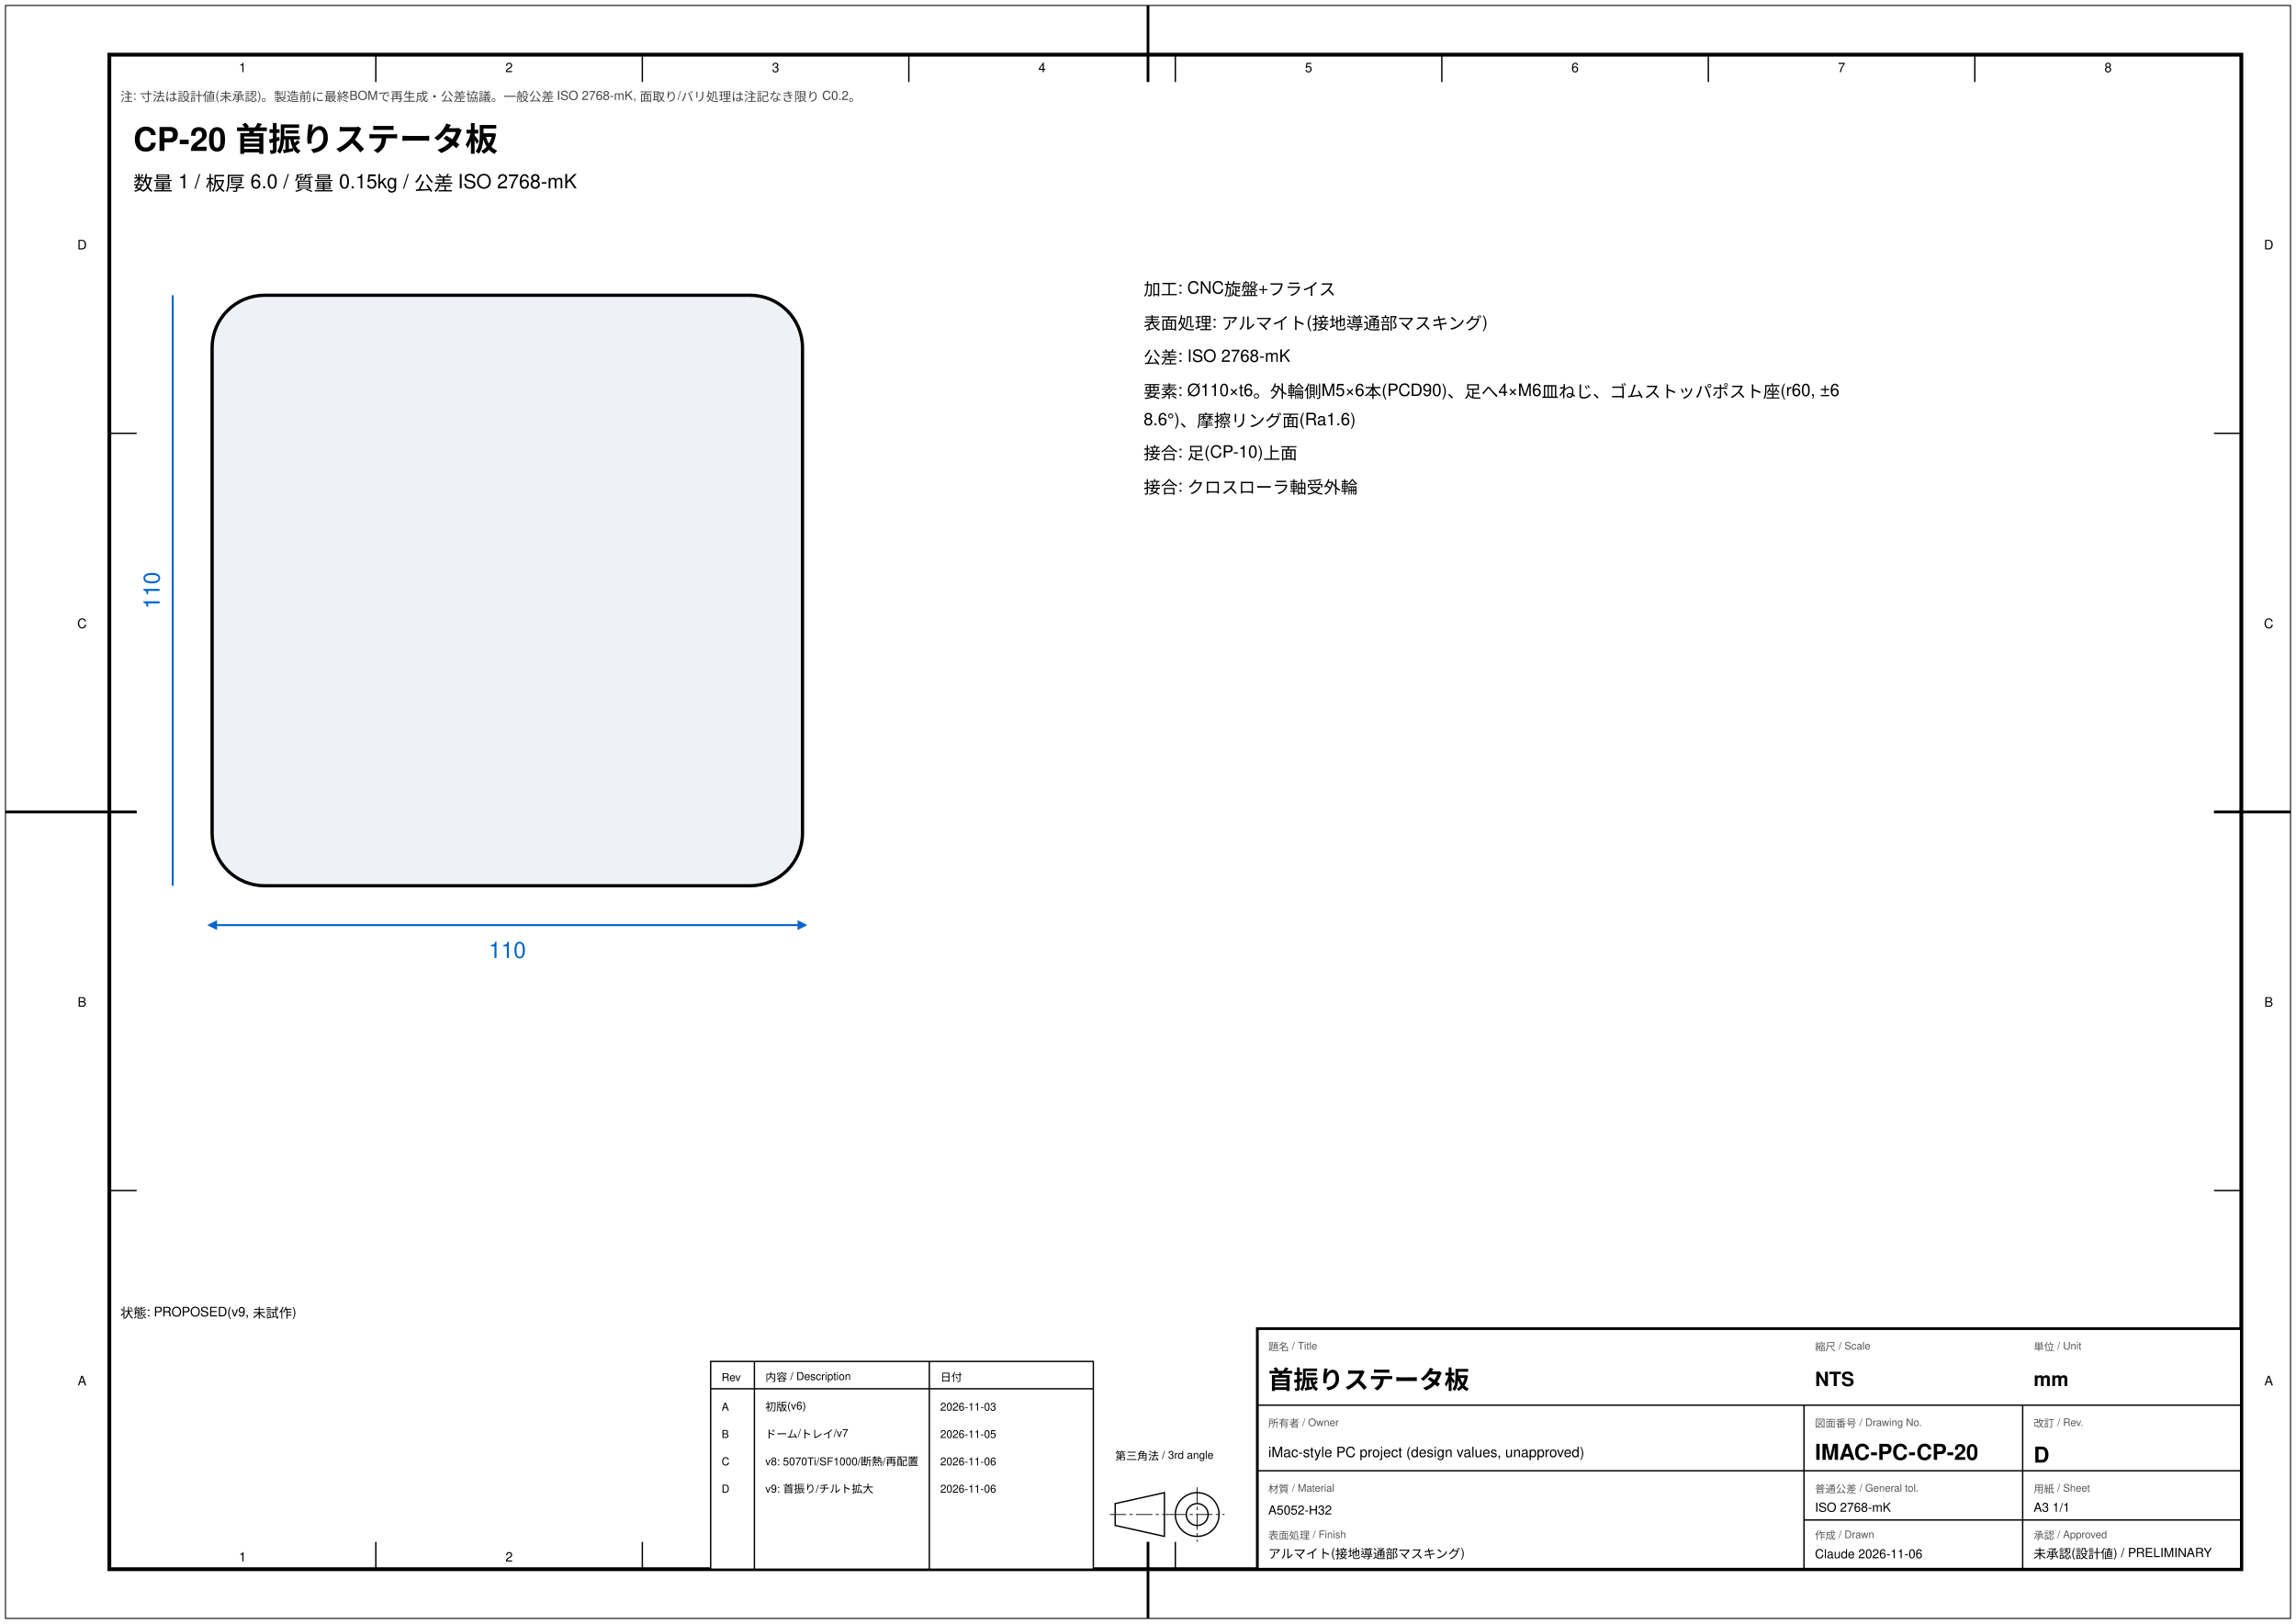
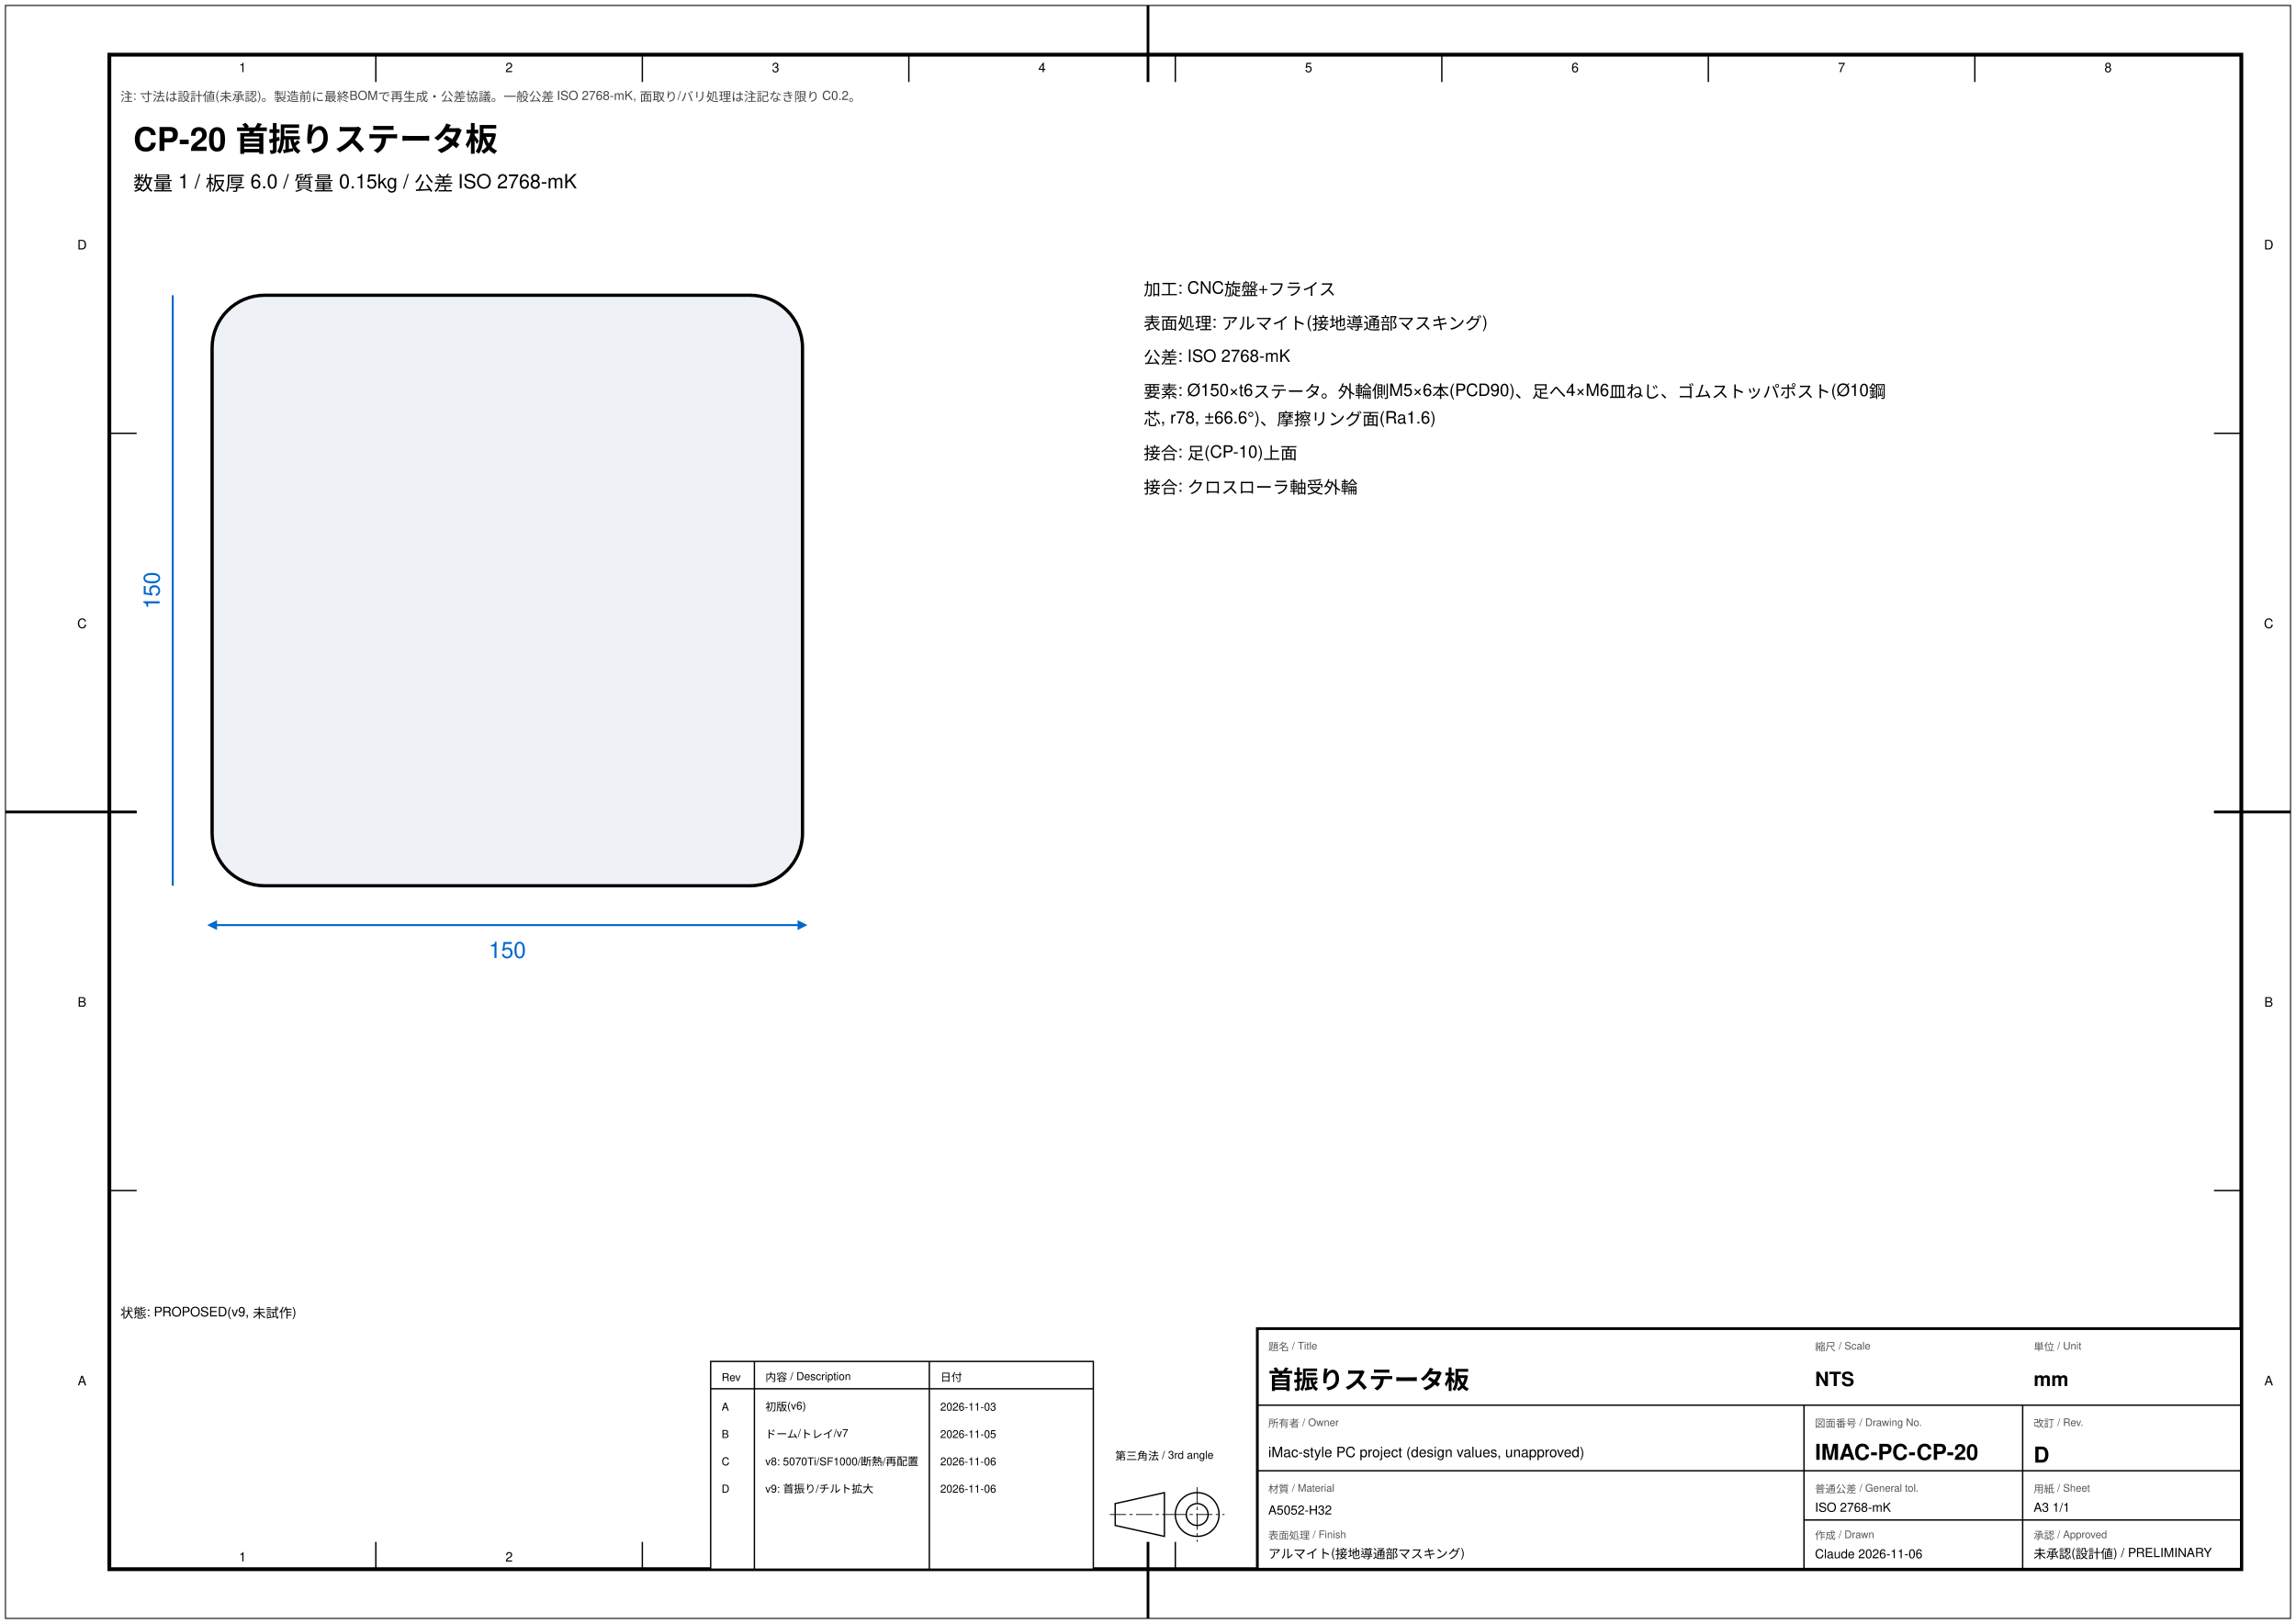
<svg xmlns="http://www.w3.org/2000/svg" viewBox="0 0 420 297" font-family="Helvetica,Arial,sans-serif">
  <defs>
    <marker id="a" markerWidth="5" markerHeight="5" refX="2.5" refY="2.5" orient="auto-start-reverse">
      <path d="M0,0 L5,2.5 L0,5 z" fill="#06c" />
    </marker>
  </defs>
  <rect width="100%" height="100%" fill="#fff" />
  <rect x="1" y="1" width="418" height="295" fill="none" stroke="#000" stroke-width=".18" />
  <rect x="20" y="10" width="390" height="277" fill="none" stroke="#000" stroke-width=".7" />
  <line x1="68.75" y1="10" x2="68.75" y2="15" stroke="#000" stroke-width="0.25" />
  <line x1="68.75" y1="287" x2="68.75" y2="282" stroke="#000" stroke-width="0.25" />
  <text x="44.38" y="13.20" font-size="2.4" text-anchor="middle" font-weight="normal" fill="#000">1</text>
  <text x="44.38" y="285.60" font-size="2.4" text-anchor="middle" font-weight="normal" fill="#000">1</text>
  <line x1="117.5" y1="10" x2="117.5" y2="15" stroke="#000" stroke-width="0.25" />
  <line x1="117.5" y1="287" x2="117.5" y2="282" stroke="#000" stroke-width="0.25" />
  <text x="93.12" y="13.20" font-size="2.4" text-anchor="middle" font-weight="normal" fill="#000">2</text>
  <text x="93.12" y="285.60" font-size="2.4" text-anchor="middle" font-weight="normal" fill="#000">2</text>
  <line x1="166.25" y1="10" x2="166.25" y2="15" stroke="#000" stroke-width="0.25" />
  <line x1="166.25" y1="287" x2="166.25" y2="282" stroke="#000" stroke-width="0.25" />
  <text x="141.88" y="13.20" font-size="2.4" text-anchor="middle" font-weight="normal" fill="#000">3</text>
  <text x="141.88" y="285.60" font-size="2.4" text-anchor="middle" font-weight="normal" fill="#000">3</text>
  <line x1="215.0" y1="10" x2="215.0" y2="15" stroke="#000" stroke-width="0.25" />
  <line x1="215.0" y1="287" x2="215.0" y2="282" stroke="#000" stroke-width="0.25" />
  <text x="190.62" y="13.20" font-size="2.4" text-anchor="middle" font-weight="normal" fill="#000">4</text>
  <text x="190.62" y="285.60" font-size="2.4" text-anchor="middle" font-weight="normal" fill="#000">4</text>
  <line x1="263.75" y1="10" x2="263.75" y2="15" stroke="#000" stroke-width="0.25" />
  <line x1="263.75" y1="287" x2="263.75" y2="282" stroke="#000" stroke-width="0.25" />
  <text x="239.38" y="13.20" font-size="2.4" text-anchor="middle" font-weight="normal" fill="#000">5</text>
  <text x="239.38" y="285.60" font-size="2.4" text-anchor="middle" font-weight="normal" fill="#000">5</text>
  <line x1="312.5" y1="10" x2="312.5" y2="15" stroke="#000" stroke-width="0.25" />
  <line x1="312.5" y1="287" x2="312.5" y2="282" stroke="#000" stroke-width="0.25" />
  <text x="288.12" y="13.20" font-size="2.4" text-anchor="middle" font-weight="normal" fill="#000">6</text>
  <text x="288.12" y="285.60" font-size="2.4" text-anchor="middle" font-weight="normal" fill="#000">6</text>
  <line x1="361.25" y1="10" x2="361.25" y2="15" stroke="#000" stroke-width="0.25" />
  <line x1="361.25" y1="287" x2="361.25" y2="282" stroke="#000" stroke-width="0.25" />
  <text x="336.88" y="13.20" font-size="2.4" text-anchor="middle" font-weight="normal" fill="#000">7</text>
  <text x="336.88" y="285.60" font-size="2.4" text-anchor="middle" font-weight="normal" fill="#000">7</text>
  <text x="385.62" y="13.20" font-size="2.4" text-anchor="middle" font-weight="normal" fill="#000">8</text>
  <text x="385.62" y="285.60" font-size="2.4" text-anchor="middle" font-weight="normal" fill="#000">8</text>
  <line x1="20" y1="79.25" x2="25" y2="79.25" stroke="#000" stroke-width="0.25" />
  <line x1="410" y1="79.25" x2="405" y2="79.25" stroke="#000" stroke-width="0.25" />
  <line x1="20" y1="148.5" x2="25" y2="148.5" stroke="#000" stroke-width="0.25" />
  <line x1="410" y1="148.5" x2="405" y2="148.5" stroke="#000" stroke-width="0.25" />
  <line x1="20" y1="217.75" x2="25" y2="217.75" stroke="#000" stroke-width="0.25" />
  <line x1="410" y1="217.75" x2="405" y2="217.75" stroke="#000" stroke-width="0.25" />
  <text x="15.00" y="45.62" font-size="2.4" text-anchor="middle" font-weight="normal" fill="#000">D</text>
  <text x="415.00" y="45.62" font-size="2.4" text-anchor="middle" font-weight="normal" fill="#000">D</text>
  <text x="15.00" y="114.88" font-size="2.4" text-anchor="middle" font-weight="normal" fill="#000">C</text>
  <text x="415.00" y="114.88" font-size="2.4" text-anchor="middle" font-weight="normal" fill="#000">C</text>
  <text x="15.00" y="184.12" font-size="2.4" text-anchor="middle" font-weight="normal" fill="#000">B</text>
  <text x="415.00" y="184.12" font-size="2.4" text-anchor="middle" font-weight="normal" fill="#000">B</text>
  <text x="15.00" y="253.38" font-size="2.4" text-anchor="middle" font-weight="normal" fill="#000">A</text>
  <text x="415.00" y="253.38" font-size="2.4" text-anchor="middle" font-weight="normal" fill="#000">A</text>
  <line x1="1" y1="148.5" x2="25" y2="148.5" stroke="#000" stroke-width="0.5" />
  <line x1="405" y1="148.5" x2="419" y2="148.5" stroke="#000" stroke-width="0.5" />
  <line x1="210.0" y1="1" x2="210.0" y2="15" stroke="#000" stroke-width="0.5" />
  <line x1="210.0" y1="282" x2="210.0" y2="296" stroke="#000" stroke-width="0.5" />
  <rect x="230" y="243" width="180" height="44" fill="#fff" stroke="#000" stroke-width=".5" />
  <line x1="230" y1="257" x2="410" y2="257" stroke="#000" stroke-width="0.25" />
  <line x1="230" y1="269" x2="410" y2="269" stroke="#000" stroke-width="0.25" />
  <line x1="330" y1="257" x2="330" y2="287" stroke="#000" stroke-width="0.25" />
  <line x1="370" y1="257" x2="370" y2="287" stroke="#000" stroke-width="0.25" />
  <line x1="330" y1="278" x2="410" y2="278" stroke="#000" stroke-width="0.25" />
  <text x="232.00" y="247.00" font-size="1.9" text-anchor="start" font-weight="normal" fill="#555">題名 / Title</text>
  <text x="232.00" y="254.00" font-size="4.6" text-anchor="start" font-weight="bold" fill="#000">首振りステータ板</text>
  <text x="232.00" y="261.00" font-size="1.9" text-anchor="start" font-weight="normal" fill="#555">所有者 / Owner</text>
  <text x="232.00" y="266.50" font-size="2.6" text-anchor="start" font-weight="normal" fill="#000">iMac-style PC project (design values, unapproved)</text>
  <text x="232.00" y="273.00" font-size="1.9" text-anchor="start" font-weight="normal" fill="#555">材質 / Material</text>
  <text x="232.00" y="277.00" font-size="2.3" text-anchor="start" font-weight="normal" fill="#000">A5052-H32</text>
  <text x="232.00" y="281.50" font-size="1.9" text-anchor="start" font-weight="normal" fill="#555">表面処理 / Finish</text>
  <text x="232.00" y="285.00" font-size="2.3" text-anchor="start" font-weight="normal" fill="#000">アルマイト(接地導通部マスキング)</text>
  <text x="332.00" y="261.00" font-size="1.9" text-anchor="start" font-weight="normal" fill="#555">図面番号 / Drawing No.</text>
  <text x="332.00" y="267.00" font-size="4.0" text-anchor="start" font-weight="bold" fill="#000">IMAC-PC-CP-20</text>
  <text x="332.00" y="273.00" font-size="1.9" text-anchor="start" font-weight="normal" fill="#555">普通公差 / General tol.</text>
  <text x="332.00" y="276.50" font-size="2.3" text-anchor="start" font-weight="normal" fill="#000">ISO 2768-mK</text>
  <text x="372.00" y="261.00" font-size="1.9" text-anchor="start" font-weight="normal" fill="#555">改訂 / Rev.</text>
  <text x="372.00" y="267.50" font-size="4.0" text-anchor="start" font-weight="bold" fill="#000">D</text>
  <text x="372.00" y="273.00" font-size="1.9" text-anchor="start" font-weight="normal" fill="#555">用紙 / Sheet</text>
  <text x="372.00" y="276.50" font-size="2.3" text-anchor="start" font-weight="normal" fill="#000">A3  1/1</text>
  <text x="332.00" y="247.00" font-size="1.9" text-anchor="start" font-weight="normal" fill="#555">縮尺 / Scale</text>
  <text x="332.00" y="253.50" font-size="3.6" text-anchor="start" font-weight="bold" fill="#000">NTS</text>
  <text x="372.00" y="247.00" font-size="1.9" text-anchor="start" font-weight="normal" fill="#555">単位 / Unit</text>
  <text x="372.00" y="253.50" font-size="3.6" text-anchor="start" font-weight="bold" fill="#000">mm</text>
  <text x="332.00" y="281.50" font-size="1.9" text-anchor="start" font-weight="normal" fill="#555">作成 / Drawn</text>
  <text x="332.00" y="285.00" font-size="2.3" text-anchor="start" font-weight="normal" fill="#000">Claude 2026-11-06</text>
  <text x="372.00" y="281.50" font-size="1.9" text-anchor="start" font-weight="normal" fill="#555">承認 / Approved</text>
  <text x="372.00" y="285.00" font-size="2.3" text-anchor="start" font-weight="normal" fill="#000">未承認(設計値) / PRELIMINARY</text>
  <g transform="translate(204,273)" stroke="#000" stroke-width=".25" fill="none">
    <path d="M0,2 L9,0 L9,8 L0,6 Z" />
    <line x1="-1" y1="4" x2="10" y2="4" stroke="#000" stroke-width="0.15" stroke-dasharray="3,0.6,0.6,0.6" />
    <circle cx="15" cy="4" r="4" />
    <circle cx="15" cy="4" r="2" />
    <line x1="10" y1="4" x2="20" y2="4" stroke="#000" stroke-width="0.15" stroke-dasharray="3,0.6,0.6,0.6" />
    <line x1="15" y1="-1" x2="15" y2="9" stroke="#000" stroke-width="0.15" stroke-dasharray="3,0.6,0.6,0.6" />
  </g>
  <text x="204.00" y="267.00" font-size="2.0" text-anchor="start" font-weight="normal" fill="#000">第三角法 / 3rd angle</text>
  <rect x="130" y="249" width="70" height="38" fill="#fff" stroke="#000" stroke-width=".25" />
  <line x1="130" y1="254" x2="200" y2="254" stroke="#000" stroke-width="0.25" />
  <line x1="138" y1="249" x2="138" y2="287" stroke="#000" stroke-width="0.25" />
  <line x1="170" y1="249" x2="170" y2="287" stroke="#000" stroke-width="0.25" />
  <text x="132.00" y="252.60" font-size="2.0" text-anchor="start" font-weight="normal" fill="#000">Rev</text>
  <text x="140.00" y="252.60" font-size="2.0" text-anchor="start" font-weight="normal" fill="#000">内容 / Description</text>
  <text x="172.00" y="252.60" font-size="2.0" text-anchor="start" font-weight="normal" fill="#000">日付</text>
  <text x="132.00" y="258.00" font-size="2.0" text-anchor="start" font-weight="normal" fill="#000">A</text>
  <text x="140.00" y="258.00" font-size="2.0" text-anchor="start" font-weight="normal" fill="#000">初版(v6)</text>
  <text x="172.00" y="258.00" font-size="2.0" text-anchor="start" font-weight="normal" fill="#000">2026-11-03</text>
  <text x="132.00" y="263.00" font-size="2.0" text-anchor="start" font-weight="normal" fill="#000">B</text>
  <text x="140.00" y="263.00" font-size="2.0" text-anchor="start" font-weight="normal" fill="#000">ドーム/トレイ/v7</text>
  <text x="172.00" y="263.00" font-size="2.0" text-anchor="start" font-weight="normal" fill="#000">2026-11-05</text>
  <text x="132.00" y="268.00" font-size="2.0" text-anchor="start" font-weight="normal" fill="#000">C</text>
  <text x="140.00" y="268.00" font-size="2.0" text-anchor="start" font-weight="normal" fill="#000">v8: 5070Ti/SF1000/断熱/再配置</text>
  <text x="172.00" y="268.00" font-size="2.0" text-anchor="start" font-weight="normal" fill="#000">2026-11-06</text>
  <text x="132.00" y="273.00" font-size="2.0" text-anchor="start" font-weight="normal" fill="#000">D</text>
  <text x="140.00" y="273.00" font-size="2.0" text-anchor="start" font-weight="normal" fill="#000">v9: 首振り/チルト拡大</text>
  <text x="172.00" y="273.00" font-size="2.0" text-anchor="start" font-weight="normal" fill="#000">2026-11-06</text>
  <text x="22.00" y="241.00" font-size="2.4" text-anchor="start" font-weight="normal" fill="#000">状態: PROPOSED(v9, 未試作)</text>
  <text x="22.00" y="18.50" font-size="2.3" text-anchor="start" font-weight="normal" fill="#444">注: 寸法は設計値(未承認)。製造前に最終BOMで再生成・公差協議。一般公差 ISO 2768-mK, 面取り/バリ処理は注記なき限り C0.2。</text>
  <g transform="translate(22,18) scale(1.2)">
    <text x="2" y="8" font-size="5" font-weight="bold">CP-20 首振りステータ板</text>
    <text x="2" y="14" font-size="3">数量 1 / 板厚 6.0 / 質量 0.15kg / 公差 ISO 2768-mK</text>
    <rect x="14" y="30" width="90.0" height="90.0" rx="8.0" fill="#eef2f6" stroke="#000" stroke-width=".5" />
    <line x1="14" y1="126.0" x2="104.0" y2="126.0" stroke="#06c" stroke-width=".3" marker-start="url(#a)" marker-end="url(#a)" />
-     <text x="59.0" y="131.0" font-size="3.4" text-anchor="middle" fill="#06c">110</text>
+     <text x="59.0" y="131.0" font-size="3.4" text-anchor="middle" fill="#06c">150</text>
    <line x1="8" y1="30" x2="8" y2="120.0" stroke="#06c" stroke-width=".3" />
-     <text x="6" y="75.0" font-size="3.4" text-anchor="middle" fill="#06c" transform="rotate(-90 6 75.0)">110</text>
+     <text x="6" y="75.0" font-size="3.4" text-anchor="middle" fill="#06c" transform="rotate(-90 6 75.0)">150</text>
    <text x="156" y="30" font-size="2.6">加工: CNC旋盤+フライス</text>
    <text x="156" y="35.2" font-size="2.6">表面処理: アルマイト(接地導通部マスキング)</text>
    <text x="156" y="40.4" font-size="2.6">公差: ISO 2768-mK</text>
-     <text x="156" y="45.6" font-size="2.6">要素: Ø110×t6。外輪側M5×6本(PCD90)、足へ4×M6皿ねじ、ゴムストッパポスト座(r60, ±6</text>
-     <text x="156" y="49.8" font-size="2.6">8.6°)、摩擦リング面(Ra1.6)</text>
+     <text x="156" y="45.6" font-size="2.6">要素: Ø150×t6ステータ。外輪側M5×6本(PCD90)、足へ4×M6皿ねじ、ゴムストッパポスト(Ø10鋼</text>
+     <text x="156" y="49.8" font-size="2.6">芯, r78, ±66.6°)、摩擦リング面(Ra1.6)</text>
    <text x="156" y="55" font-size="2.6">接合: 足(CP-10)上面</text>
    <text x="156" y="60.2" font-size="2.6">接合: クロスローラ軸受外輪</text>
  </g>
</svg>
